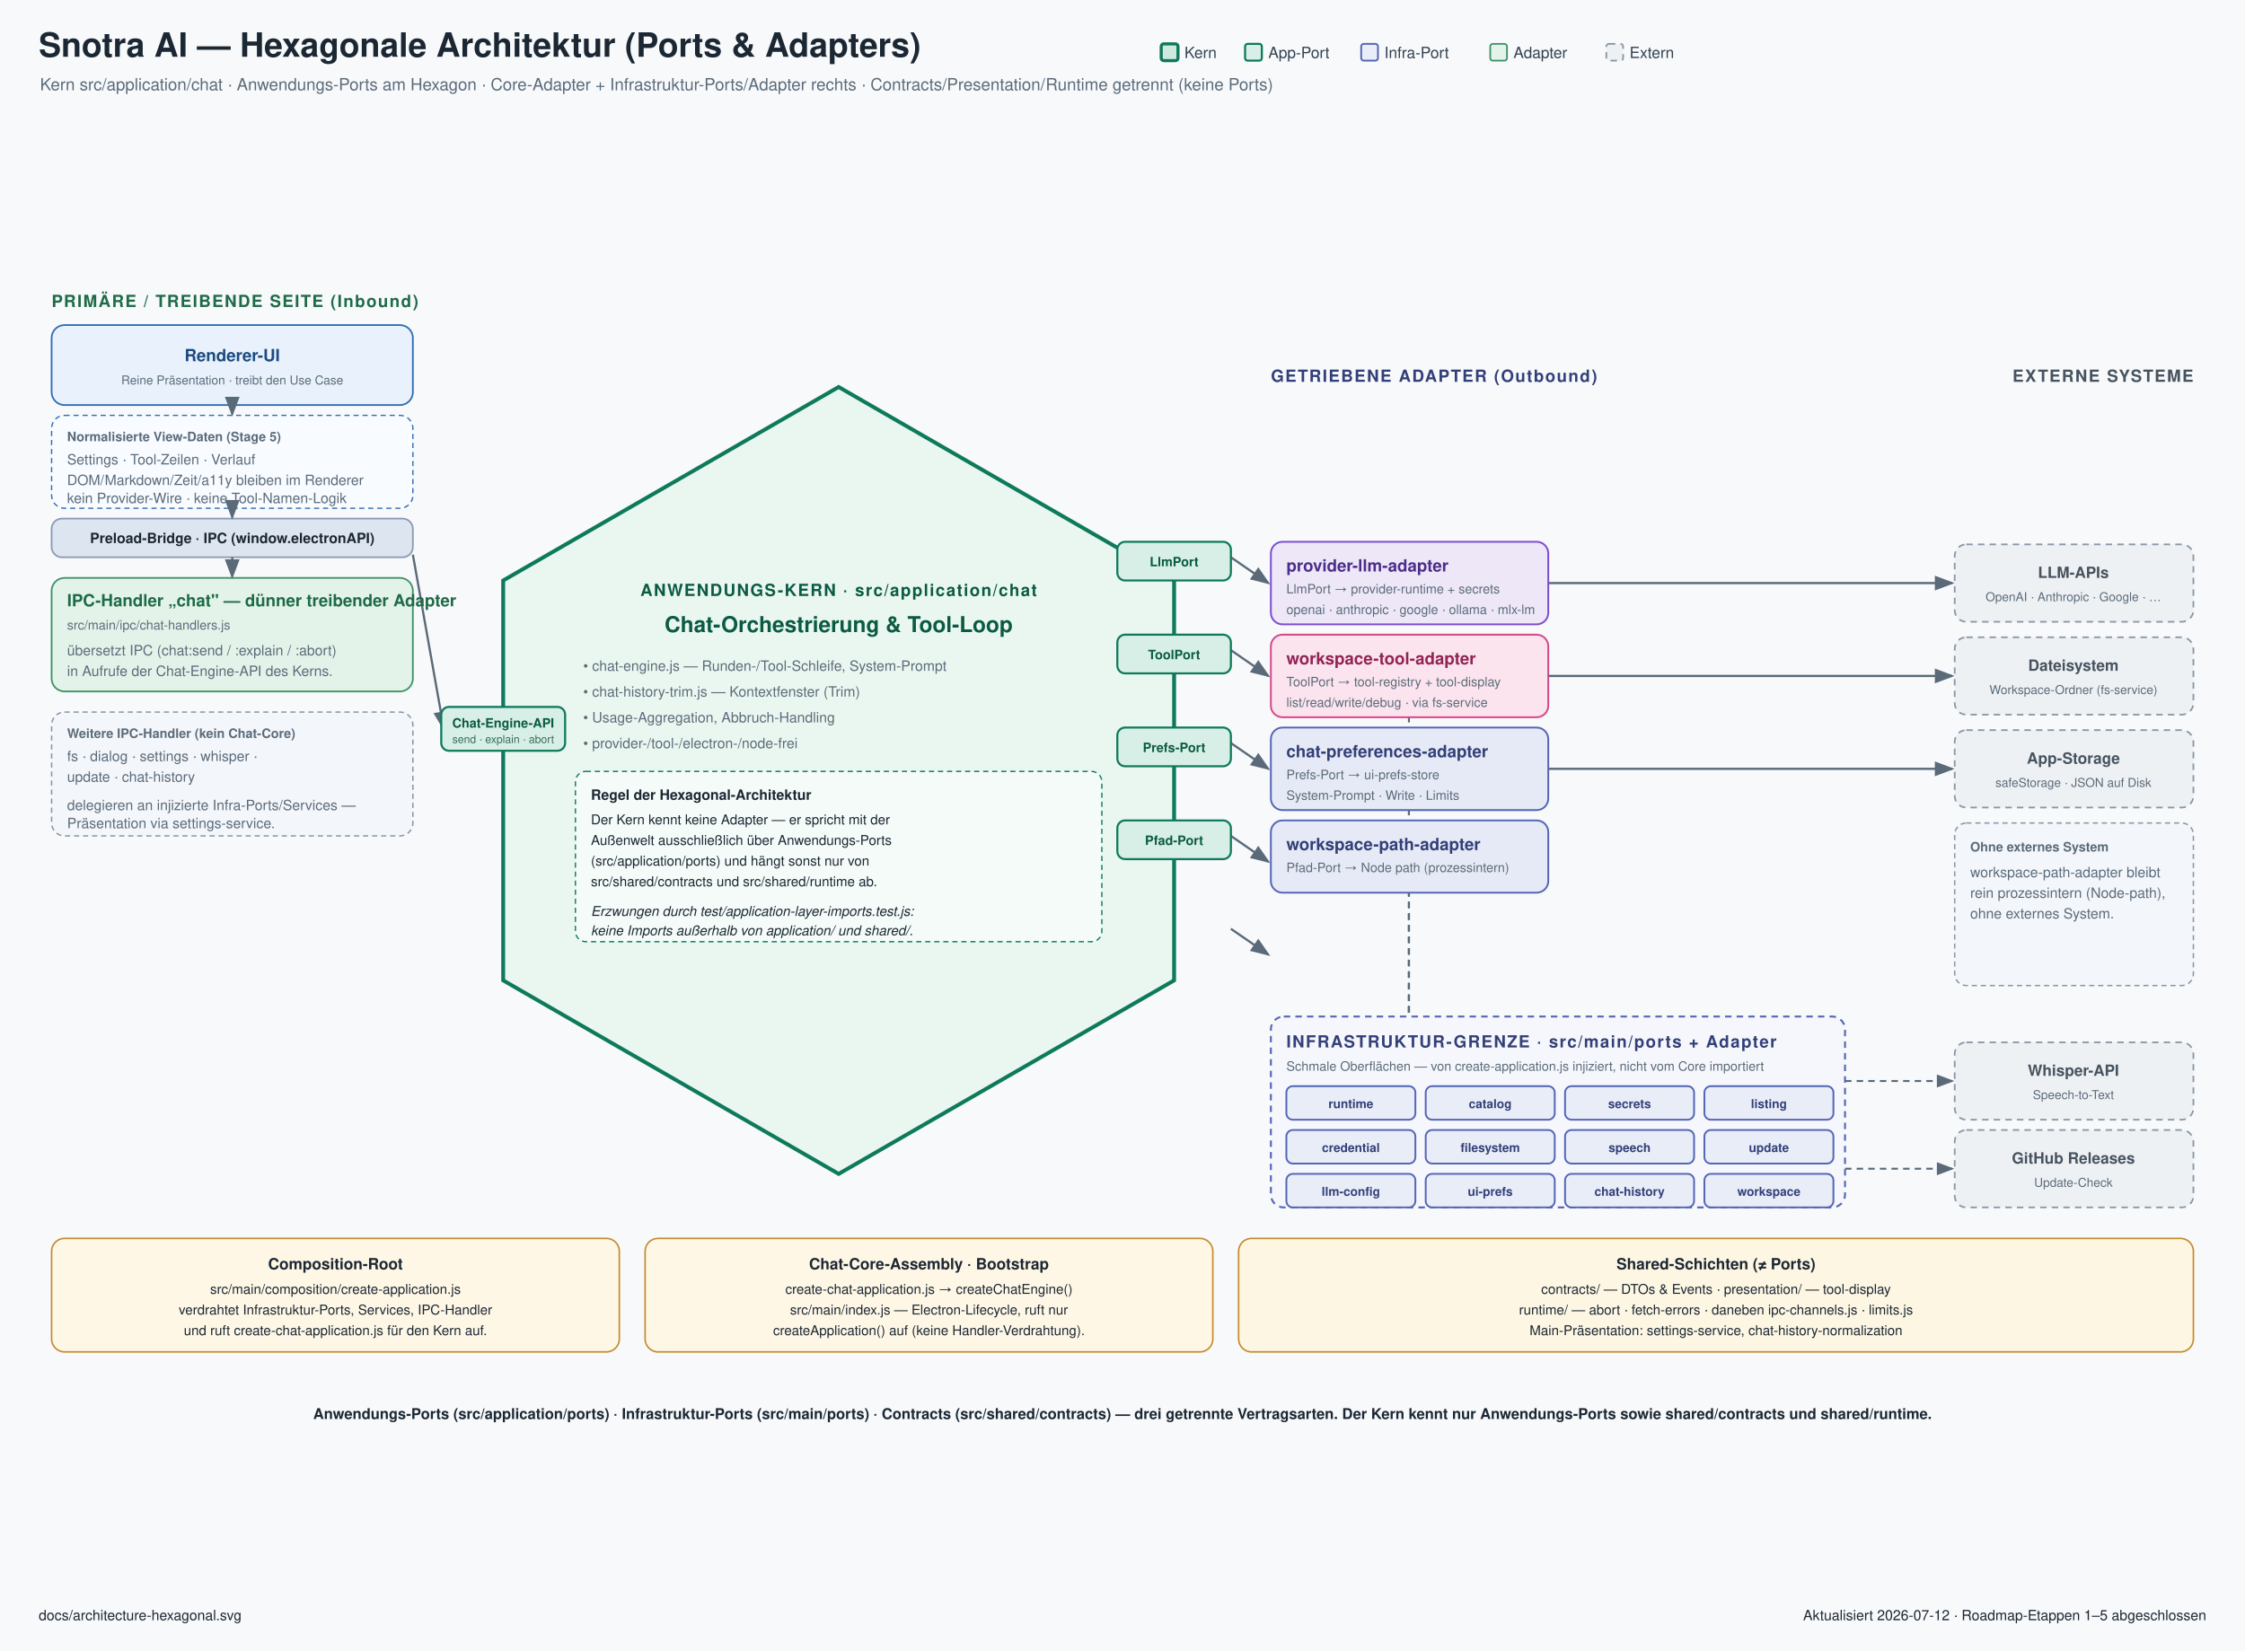
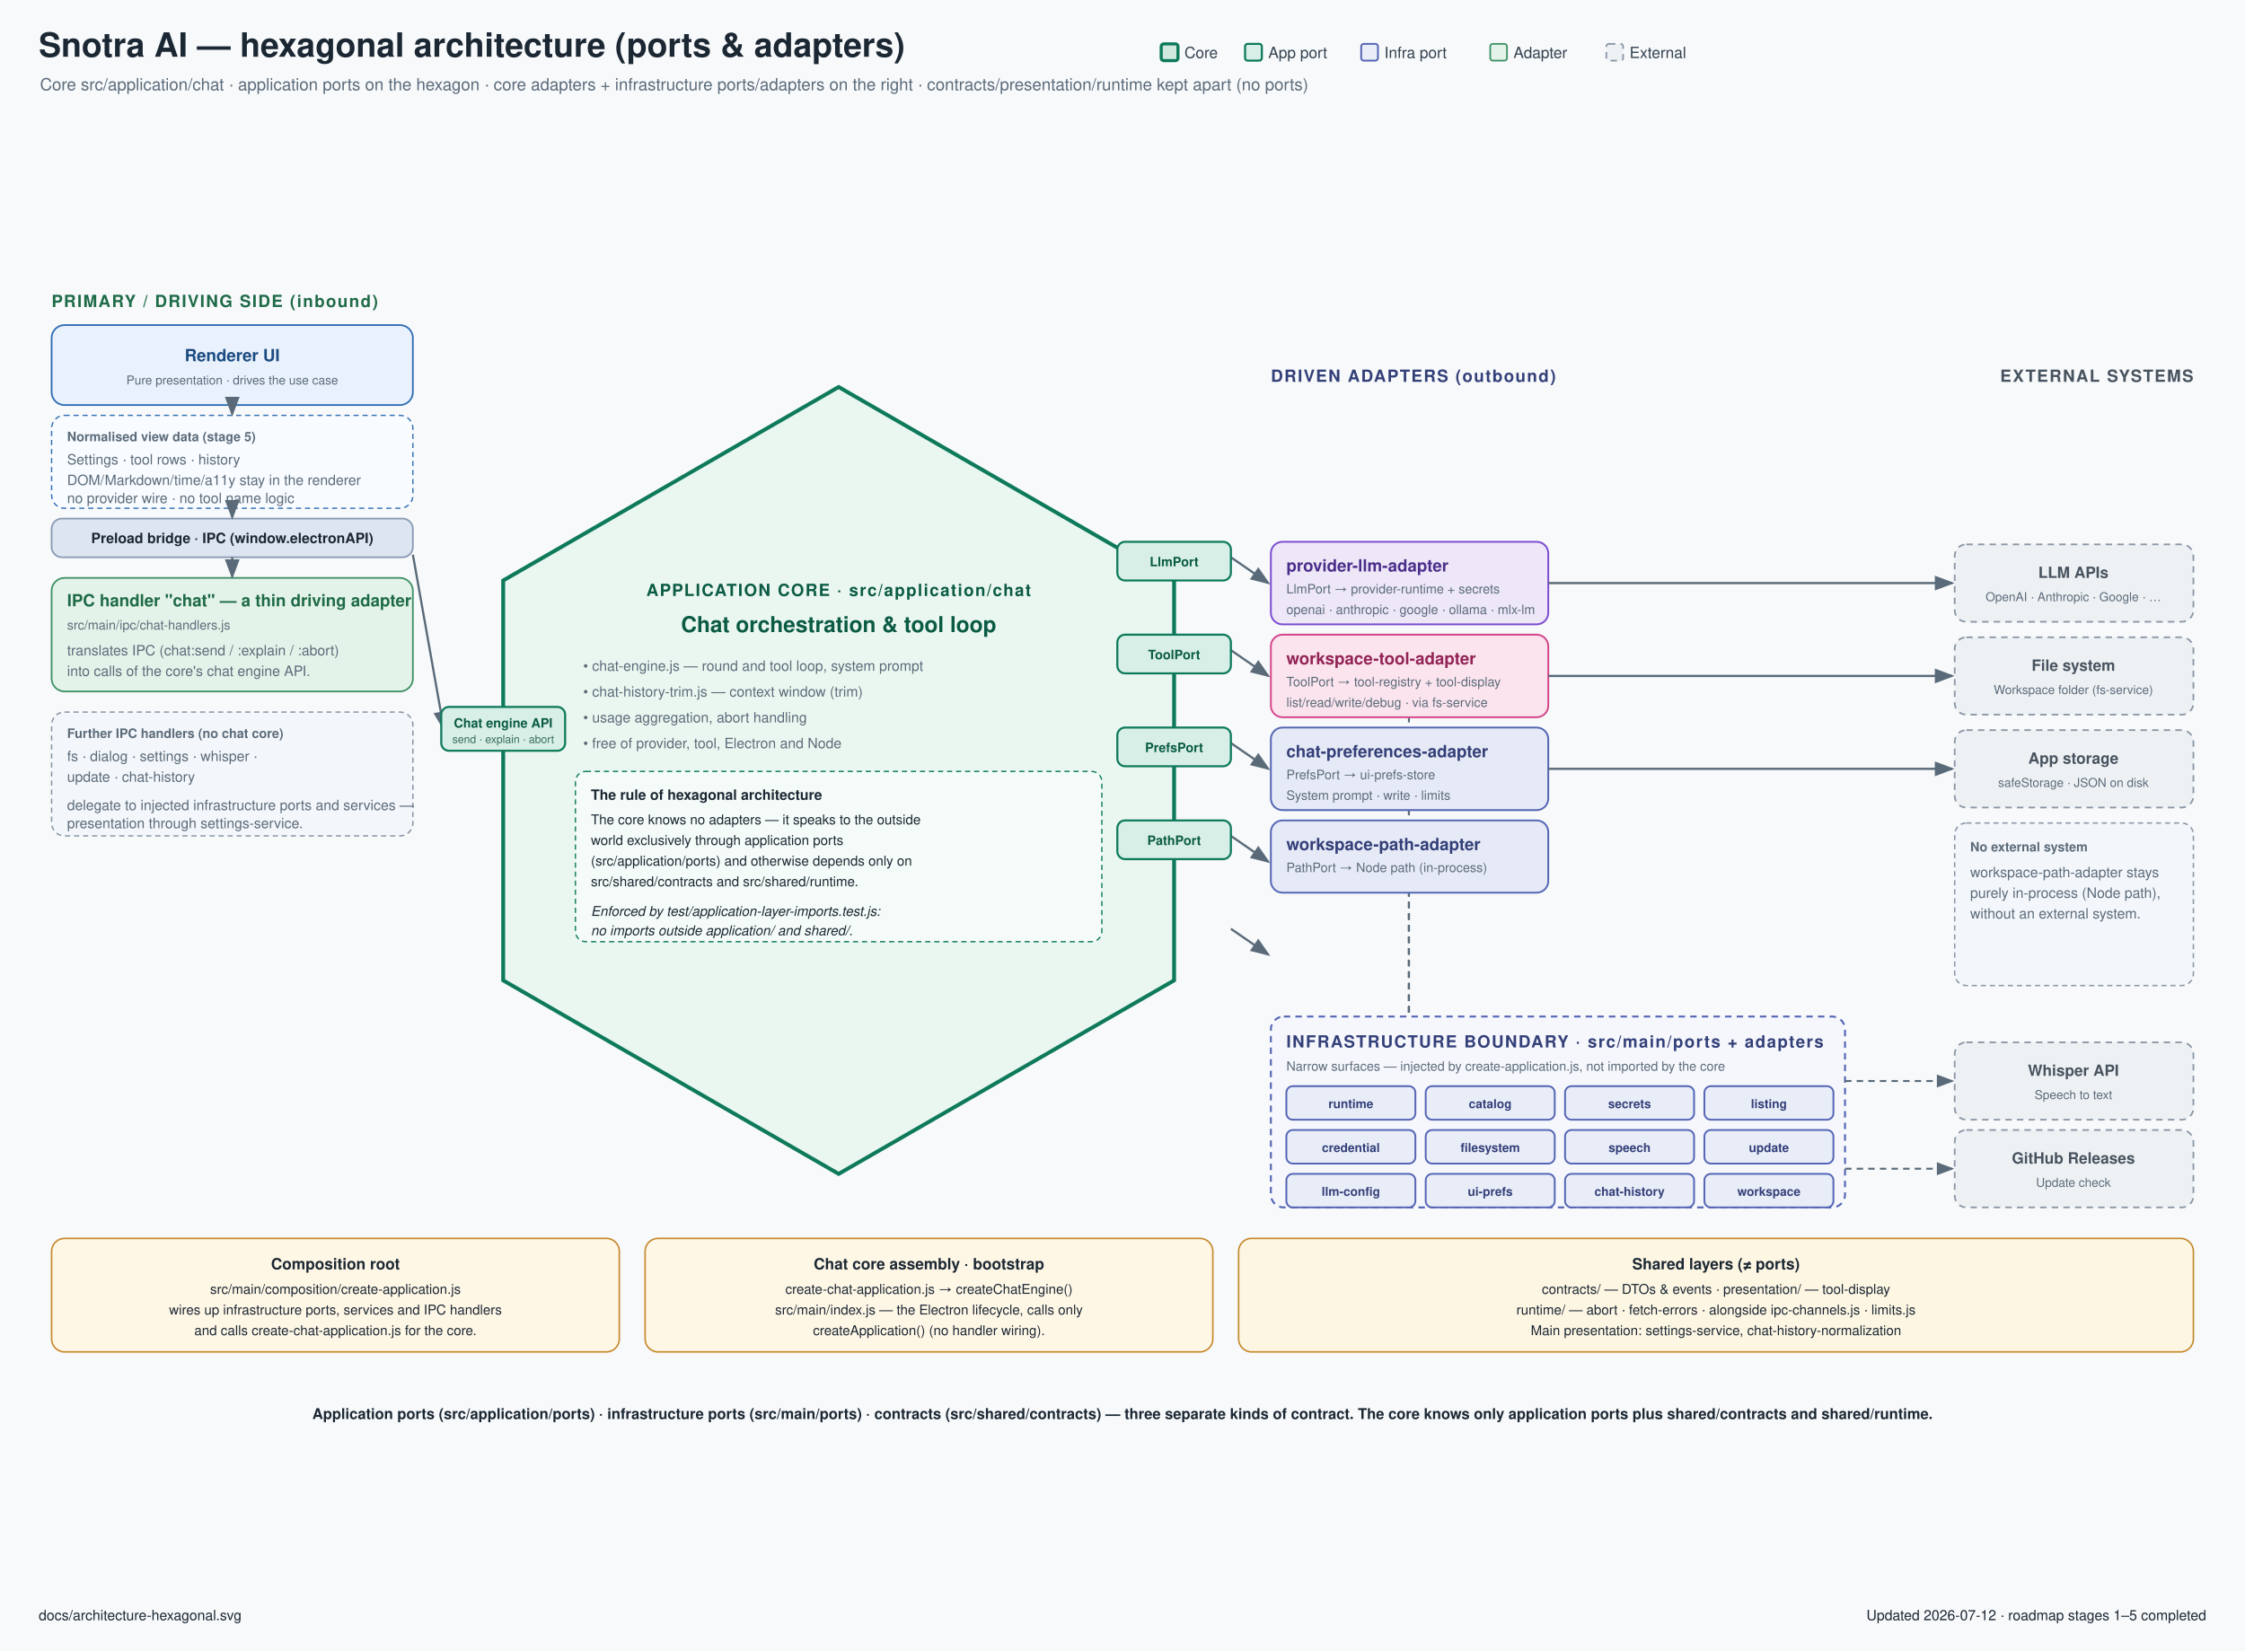
<svg xmlns="http://www.w3.org/2000/svg" viewBox="0 0 1740 1280" width="1740" height="1280" role="img" aria-labelledby="title desc" font-family="'Segoe UI', Helvetica, Arial, sans-serif">
  <defs>
    <marker id="ah" viewBox="0 0 8 6" markerWidth="9" markerHeight="7" refX="7" refY="3" orient="auto-start-reverse">
      <path d="M0,0 L8,3 L0,6 Z" fill="#5a6a78" />
    </marker>
    <style>
      text{fill:#1b2733}
      .t-title{font-size:26px;font-weight:700}
      .t-sub{font-size:13px;fill:#5b6b7a}
      .zlabel{font-size:13px;font-weight:700;letter-spacing:1px}
      .btitle{font-size:13px;font-weight:700}
      .bsub{font-size:10px;fill:#5b6b7a}
      .chip{font-size:12px;font-weight:600;text-anchor:middle}
      .chipsub{font-size:9.5px;fill:#5b6b7a;text-anchor:middle}
      .note{font-size:11px;fill:#5b6b7a}
      .arrlbl{font-size:10px;fill:#47535f;font-weight:600;text-anchor:middle}
      .portlbl{font-size:10px;font-weight:700;fill:#0b5b44;text-anchor:middle}
      .portsub{font-size:8.5px;fill:#356b58;text-anchor:middle}
      .iportlbl{font-size:9.5px;font-weight:700;fill:#333f78;text-anchor:middle}
      .legend{font-size:12px;fill:#33414f}
      .tt-ui{fill:#1c4b82}.tt-hand{fill:#1f6b47}.tt-prov{fill:#4b2e8a}
      .tt-tool{fill:#922456}.tt-svc{fill:#333f78}.tt-ext{fill:#47535f}
      .tt-core{fill:#0b5b44}.tt-contract{fill:#8a5a12}
      rect.ui{fill:#e8f1fc;stroke:#2f6db3;stroke-width:1.3}
      rect.hand{fill:#e3f3e9;stroke:#3e9266;stroke-width:1.3}
      rect.prov{fill:#ede7f8;stroke:#7c4dd1;stroke-width:1.4}
      rect.tool{fill:#fbe4ee;stroke:#d5478a;stroke-width:1.4}
      rect.svc{fill:#e6eaf6;stroke:#5566b5;stroke-width:1.4}
      rect.ext{fill:#eef1f4;stroke:#8a97a6;stroke-width:1.3;stroke-dasharray:5 4}
      rect.core{fill:#cfe9df;stroke:#0e7a5b;stroke-width:2.4}
      rect.preload{fill:#dde5f0;stroke:#8a9bb5;stroke-width:1.3}
      rect.port{fill:#d7efe6;stroke:#0e7a5b;stroke-width:1.6}
      rect.iport{fill:#e8edf8;stroke:#5566b5;stroke-width:1.4}
      .flow{stroke:#5a6a78;stroke-width:1.7;fill:none}
      .flow-d{stroke:#5a6a78;stroke-width:1.5;fill:none;stroke-dasharray:5 4}
      .hex{fill:#eaf7f0;stroke:#0e7a5b;stroke-width:3}
    </style>
  </defs>
  <rect x="0" y="0" width="1740" height="1280" fill="#f7f9fb" />
-   <text class="t-title" x="30" y="44">Snotra AI — Hexagonale Architektur (Ports &amp; Adapters)</text>
-   <text class="t-sub" x="31" y="70">Kern src/application/chat · Anwendungs-Ports am Hexagon · Core-Adapter + Infrastruktur-Ports/Adapter rechts · Contracts/Presentation/Runtime getrennt (keine Ports)</text>
+   <text class="t-title" x="30" y="44">Snotra AI — hexagonal architecture (ports &amp; adapters)</text>
+   <text class="t-sub" x="31" y="70">Core src/application/chat · application ports on the hexagon · core adapters + infrastructure ports/adapters on the right · contracts/presentation/runtime kept apart (no ports)</text>
  <g>
    <rect class="core" x="900" y="34" width="13" height="13" rx="2" />
-     <text class="legend" x="918" y="45">Kern</text>
+     <text class="legend" x="918" y="45">Core</text>
    <rect class="port" x="965" y="34" width="13" height="13" rx="2" />
-     <text class="legend" x="983" y="45">App-Port</text>
+     <text class="legend" x="983" y="45">App port</text>
    <rect class="iport" x="1055" y="34" width="13" height="13" rx="2" />
-     <text class="legend" x="1073" y="45">Infra-Port</text>
+     <text class="legend" x="1073" y="45">Infra port</text>
    <rect class="hand" x="1155" y="34" width="13" height="13" rx="2" />
    <text class="legend" x="1173" y="45">Adapter</text>
    <rect class="ext" x="1245" y="34" width="13" height="13" rx="2" />
-     <text class="legend" x="1263" y="45">Extern</text>
-   </g>
-   <text class="zlabel tt-hand" x="40" y="238">PRIMÄRE / TREIBENDE SEITE (Inbound)</text>
-   <text class="zlabel tt-svc" x="985" y="296">GETRIEBENE ADAPTER (Outbound)</text>
-   <text class="zlabel tt-ext" x="1700" y="296" text-anchor="end">EXTERNE SYSTEME</text>
+     <text class="legend" x="1263" y="45">External</text>
+   </g>
+   <text class="zlabel tt-hand" x="40" y="238">PRIMARY / DRIVING SIDE (inbound)</text>
+   <text class="zlabel tt-svc" x="985" y="296">DRIVEN ADAPTERS (outbound)</text>
+   <text class="zlabel tt-ext" x="1700" y="296" text-anchor="end">EXTERNAL SYSTEMS</text>
  <line class="flow" x1="954" y1="432" x2="983" y2="452" marker-end="url(#ah)" />
  <line class="flow" x1="954" y1="504" x2="983" y2="524" marker-end="url(#ah)" />
  <line class="flow" x1="954" y1="576" x2="983" y2="596" marker-end="url(#ah)" />
  <line class="flow" x1="954" y1="648" x2="983" y2="668" marker-end="url(#ah)" />
  <line class="flow" x1="954" y1="720" x2="983" y2="740" marker-end="url(#ah)" />
  <line class="flow-d" x1="1092" y1="492" x2="1092" y2="808" marker-end="url(#ah)" />
  <line class="flow-d" x1="1092" y1="564" x2="1092" y2="808" marker-end="url(#ah)" />
  <line class="flow-d" x1="1092" y1="636" x2="1092" y2="808" marker-end="url(#ah)" />
  <line class="flow-d" x1="1092" y1="708" x2="1092" y2="808" marker-end="url(#ah)" />
  <line class="flow-d" x1="1092" y1="780" x2="1092" y2="808" marker-end="url(#ah)" />
  <line class="flow" x1="320" y1="430" x2="344" y2="565" marker-end="url(#ah)" />
  <polygon class="hex" points="650,300 910,450 910,760 650,910 390,760 390,450" />
-   <text x="650" y="462" text-anchor="middle" class="zlabel tt-core">ANWENDUNGS-KERN · src/application/chat</text>
-   <text x="650" y="490" text-anchor="middle" font-size="17" font-weight="700" class="tt-core">Chat-Orchestrierung &amp; Tool-Loop</text>
-   <text class="note" x="452" y="520" fill="#204b3d">• chat-engine.js — Runden-/Tool-Schleife, System-Prompt</text>
-   <text class="note" x="452" y="540" fill="#204b3d">• chat-history-trim.js — Kontextfenster (Trim)</text>
-   <text class="note" x="452" y="560" fill="#204b3d">• Usage-Aggregation, Abbruch-Handling</text>
-   <text class="note" x="452" y="580" fill="#204b3d">• provider-/tool-/electron-/node-frei</text>
+   <text x="650" y="462" text-anchor="middle" class="zlabel tt-core">APPLICATION CORE · src/application/chat</text>
+   <text x="650" y="490" text-anchor="middle" font-size="17" font-weight="700" class="tt-core">Chat orchestration &amp; tool loop</text>
+   <text class="note" x="452" y="520" fill="#204b3d">• chat-engine.js — round and tool loop, system prompt</text>
+   <text class="note" x="452" y="540" fill="#204b3d">• chat-history-trim.js — context window (trim)</text>
+   <text class="note" x="452" y="560" fill="#204b3d">• usage aggregation, abort handling</text>
+   <text class="note" x="452" y="580" fill="#204b3d">• free of provider, tool, Electron and Node</text>
  <rect x="446" y="598" width="408" height="132" rx="8" fill="#f4fbf8" stroke="#0e7a5b" stroke-width="1" stroke-dasharray="4 3" />
-   <text x="458" y="620" font-size="11" font-weight="700" fill="#0b5b44">Regel der Hexagonal-Architektur</text>
-   <text x="458" y="639" font-size="10.5" fill="#356b58">Der Kern kennt keine Adapter — er spricht mit der</text>
-   <text x="458" y="655" font-size="10.5" fill="#356b58">Außenwelt ausschließlich über Anwendungs-Ports</text>
-   <text x="458" y="671" font-size="10.5" fill="#356b58">(src/application/ports) und hängt sonst nur von</text>
-   <text x="458" y="687" font-size="10.5" fill="#356b58">src/shared/contracts und src/shared/runtime ab.</text>
-   <text x="458" y="710" font-size="10.5" font-style="italic" fill="#0b5b44">Erzwungen durch test/application-layer-imports.test.js:</text>
-   <text x="458" y="725" font-size="10.5" font-style="italic" fill="#0b5b44">keine Imports außerhalb von application/ und shared/.</text>
+   <text x="458" y="620" font-size="11" font-weight="700" fill="#0b5b44">The rule of hexagonal architecture</text>
+   <text x="458" y="639" font-size="10.5" fill="#356b58">The core knows no adapters — it speaks to the outside</text>
+   <text x="458" y="655" font-size="10.5" fill="#356b58">world exclusively through application ports</text>
+   <text x="458" y="671" font-size="10.5" fill="#356b58">(src/application/ports) and otherwise depends only on</text>
+   <text x="458" y="687" font-size="10.5" fill="#356b58">src/shared/contracts and src/shared/runtime.</text>
+   <text x="458" y="710" font-size="10.5" font-style="italic" fill="#0b5b44">Enforced by test/application-layer-imports.test.js:</text>
+   <text x="458" y="725" font-size="10.5" font-style="italic" fill="#0b5b44">no imports outside application/ and shared/.</text>
  <rect class="port" x="342" y="548" width="96" height="34" rx="6" />
-   <text class="portlbl" x="390" y="564">Chat-Engine-API</text>
+   <text class="portlbl" x="390" y="564">Chat engine API</text>
  <text class="portsub" x="390" y="576">send · explain · abort</text>
  <rect class="port" x="866" y="420" width="88" height="30" rx="6" />
  <text class="portlbl" x="910" y="439">LlmPort</text>
  <rect class="port" x="866" y="492" width="88" height="30" rx="6" />
  <text class="portlbl" x="910" y="511">ToolPort</text>
  <rect class="port" x="866" y="564" width="88" height="30" rx="6" />
-   <text class="portlbl" x="910" y="583">Prefs-Port</text>
+   <text class="portlbl" x="910" y="583">PrefsPort</text>
  <rect class="port" x="866" y="636" width="88" height="30" rx="6" />
-   <text class="portlbl" x="910" y="655">Pfad-Port</text>
+   <text class="portlbl" x="910" y="655">PathPort</text>
  <rect class="ui" x="40" y="252" width="280" height="62" rx="10" />
-   <text class="btitle tt-ui" x="180" y="280" text-anchor="middle">Renderer-UI</text>
-   <text class="chipsub" x="180" y="298">Reine Präsentation · treibt den Use Case</text>
+   <text class="btitle tt-ui" x="180" y="280" text-anchor="middle">Renderer UI</text>
+   <text class="chipsub" x="180" y="298">Pure presentation · drives the use case</text>
  <rect x="40" y="322" width="280" height="72" rx="10" fill="#f8fbff" stroke="#2f6db3" stroke-width="1" stroke-dasharray="4 3" />
-   <text class="bsub" x="52" y="342" font-weight="700" fill="#1c4b82">Normalisierte View-Daten (Stage 5)</text>
-   <text class="note" x="52" y="360">Settings · Tool-Zeilen · Verlauf</text>
-   <text class="note" x="52" y="376">DOM/Markdown/Zeit/a11y bleiben im Renderer</text>
-   <text class="note" x="52" y="390">kein Provider-Wire · keine Tool-Namen-Logik</text>
+   <text class="bsub" x="52" y="342" font-weight="700" fill="#1c4b82">Normalised view data (stage 5)</text>
+   <text class="note" x="52" y="360">Settings · tool rows · history</text>
+   <text class="note" x="52" y="376">DOM/Markdown/time/a11y stay in the renderer</text>
+   <text class="note" x="52" y="390">no provider wire · no tool name logic</text>
  <rect class="preload" x="40" y="402" width="280" height="30" rx="8" />
-   <text x="180" y="421" text-anchor="middle" font-size="11" font-weight="600" fill="#1e2b3d">Preload-Bridge · IPC (window.electronAPI)</text>
+   <text x="180" y="421" text-anchor="middle" font-size="11" font-weight="600" fill="#1e2b3d">Preload bridge · IPC (window.electronAPI)</text>
  <rect class="hand" x="40" y="448" width="280" height="88" rx="10" fill="#eef7f1" />
-   <text class="btitle tt-hand" x="52" y="470">IPC-Handler „chat" — dünner treibender Adapter</text>
+   <text class="btitle tt-hand" x="52" y="470">IPC handler "chat" — a thin driving adapter</text>
  <text class="bsub" x="52" y="488">src/main/ipc/chat-handlers.js</text>
-   <text class="note" x="52" y="508">übersetzt IPC (chat:send / :explain / :abort)</text>
-   <text class="note" x="52" y="524">in Aufrufe der Chat-Engine-API des Kerns.</text>
+   <text class="note" x="52" y="508">translates IPC (chat:send / :explain / :abort)</text>
+   <text class="note" x="52" y="524">into calls of the core's chat engine API.</text>
  <rect x="40" y="552" width="280" height="96" rx="10" fill="#f3f6fa" stroke="#8a97a6" stroke-width="1.1" stroke-dasharray="4 3" />
-   <text class="bsub" x="52" y="572" font-weight="700" fill="#47535f">Weitere IPC-Handler (kein Chat-Core)</text>
+   <text class="bsub" x="52" y="572" font-weight="700" fill="#47535f">Further IPC handlers (no chat core)</text>
  <text class="note" x="52" y="590">fs · dialog · settings · whisper ·</text>
  <text class="note" x="52" y="606">update · chat-history</text>
-   <text class="note" x="52" y="628">delegieren an injizierte Infra-Ports/Services —</text>
-   <text class="note" x="52" y="642">Präsentation via settings-service.</text>
+   <text class="note" x="52" y="628">delegate to injected infrastructure ports and services —</text>
+   <text class="note" x="52" y="642">presentation through settings-service.</text>
  <line class="flow" x1="180" y1="314" x2="180" y2="321" marker-end="url(#ah)" />
  <line class="flow" x1="180" y1="394" x2="180" y2="401" marker-end="url(#ah)" />
  <line class="flow" x1="180" y1="432" x2="180" y2="447" marker-end="url(#ah)" />
  <rect class="prov" x="985" y="420" width="215" height="64" rx="9" />
  <text class="btitle tt-prov" x="997" y="443">provider-llm-adapter</text>
  <text class="bsub" x="997" y="460">LlmPort → provider-runtime + secrets</text>
  <text class="bsub" x="997" y="476">openai · anthropic · google · ollama · mlx-lm</text>
  <rect class="tool" x="985" y="492" width="215" height="64" rx="9" />
  <text class="btitle tt-tool" x="997" y="515">workspace-tool-adapter</text>
  <text class="bsub" x="997" y="532">ToolPort → tool-registry + tool-display</text>
  <text class="bsub" x="997" y="548">list/read/write/debug · via fs-service</text>
  <rect class="svc" x="985" y="564" width="215" height="64" rx="9" />
  <text class="btitle tt-svc" x="997" y="587">chat-preferences-adapter</text>
-   <text class="bsub" x="997" y="604">Prefs-Port → ui-prefs-store</text>
-   <text class="bsub" x="997" y="620">System-Prompt · Write · Limits</text>
+   <text class="bsub" x="997" y="604">PrefsPort → ui-prefs-store</text>
+   <text class="bsub" x="997" y="620">System prompt · write · limits</text>
  <rect class="svc" x="985" y="636" width="215" height="56" rx="9" />
  <text class="btitle tt-svc" x="997" y="659">workspace-path-adapter</text>
-   <text class="bsub" x="997" y="676">Pfad-Port → Node path (prozessintern)</text>
+   <text class="bsub" x="997" y="676">PathPort → Node path (in-process)</text>
  <line class="flow" x1="1200" y1="452" x2="1513" y2="452" marker-end="url(#ah)" />
  <line class="flow" x1="1200" y1="524" x2="1513" y2="524" marker-end="url(#ah)" />
  <line class="flow" x1="1200" y1="596" x2="1513" y2="596" marker-end="url(#ah)" />
  <rect x="985" y="788" width="445" height="148" rx="10" fill="#f5f7fc" stroke="#5566b5" stroke-width="1.5" stroke-dasharray="5 4" />
-   <text class="zlabel tt-svc" x="997" y="812">INFRASTRUKTUR-GRENZE · src/main/ports + Adapter</text>
-   <text class="bsub" x="997" y="830">Schmale Oberflächen — von create-application.js injiziert, nicht vom Core importiert</text>
+   <text class="zlabel tt-svc" x="997" y="812">INFRASTRUCTURE BOUNDARY · src/main/ports + adapters</text>
+   <text class="bsub" x="997" y="830">Narrow surfaces — injected by create-application.js, not imported by the core</text>
  <g>
    <rect class="iport" x="997" y="842" width="100" height="26" rx="5" />
    <text class="iportlbl" x="1047" y="859">runtime</text>
    <rect class="iport" x="1105" y="842" width="100" height="26" rx="5" />
    <text class="iportlbl" x="1155" y="859">catalog</text>
    <rect class="iport" x="1213" y="842" width="100" height="26" rx="5" />
    <text class="iportlbl" x="1263" y="859">secrets</text>
    <rect class="iport" x="1321" y="842" width="100" height="26" rx="5" />
    <text class="iportlbl" x="1371" y="859">listing</text>
  </g>
  <g>
    <rect class="iport" x="997" y="876" width="100" height="26" rx="5" />
    <text class="iportlbl" x="1047" y="893">credential</text>
    <rect class="iport" x="1105" y="876" width="100" height="26" rx="5" />
    <text class="iportlbl" x="1155" y="893">filesystem</text>
    <rect class="iport" x="1213" y="876" width="100" height="26" rx="5" />
    <text class="iportlbl" x="1263" y="893">speech</text>
    <rect class="iport" x="1321" y="876" width="100" height="26" rx="5" />
    <text class="iportlbl" x="1371" y="893">update</text>
  </g>
  <g>
    <rect class="iport" x="997" y="910" width="100" height="26" rx="5" />
    <text class="iportlbl" x="1047" y="927">llm-config</text>
    <rect class="iport" x="1105" y="910" width="100" height="26" rx="5" />
    <text class="iportlbl" x="1155" y="927">ui-prefs</text>
    <rect class="iport" x="1213" y="910" width="100" height="26" rx="5" />
    <text class="iportlbl" x="1263" y="927">chat-history</text>
    <rect class="iport" x="1321" y="910" width="100" height="26" rx="5" />
    <text class="iportlbl" x="1371" y="927">workspace</text>
  </g>
  <rect class="ext" x="1515" y="422" width="185" height="60" rx="9" />
-   <text class="chip tt-ext" x="1607" y="448">LLM-APIs</text>
+   <text class="chip tt-ext" x="1607" y="448">LLM APIs</text>
  <text class="chipsub" x="1607" y="466">OpenAI · Anthropic · Google · …</text>
  <rect class="ext" x="1515" y="494" width="185" height="60" rx="9" />
-   <text class="chip tt-ext" x="1607" y="520">Dateisystem</text>
-   <text class="chipsub" x="1607" y="538">Workspace-Ordner (fs-service)</text>
+   <text class="chip tt-ext" x="1607" y="520">File system</text>
+   <text class="chipsub" x="1607" y="538">Workspace folder (fs-service)</text>
  <rect class="ext" x="1515" y="566" width="185" height="60" rx="9" />
-   <text class="chip tt-ext" x="1607" y="592">App-Storage</text>
-   <text class="chipsub" x="1607" y="610">safeStorage · JSON auf Disk</text>
+   <text class="chip tt-ext" x="1607" y="592">App storage</text>
+   <text class="chipsub" x="1607" y="610">safeStorage · JSON on disk</text>
  <rect x="1515" y="638" width="185" height="126" rx="9" fill="#f3f6fa" stroke="#8a97a6" stroke-width="1.1" stroke-dasharray="4 3" />
-   <text class="bsub" x="1527" y="660" font-weight="700" fill="#47535f">Ohne externes System</text>
-   <text class="note" x="1527" y="680">workspace-path-adapter bleibt</text>
-   <text class="note" x="1527" y="696">rein prozessintern (Node-path),</text>
-   <text class="note" x="1527" y="712">ohne externes System.</text>
+   <text class="bsub" x="1527" y="660" font-weight="700" fill="#47535f">No external system</text>
+   <text class="note" x="1527" y="680">workspace-path-adapter stays</text>
+   <text class="note" x="1527" y="696">purely in-process (Node path),</text>
+   <text class="note" x="1527" y="712">without an external system.</text>
  <rect class="ext" x="1515" y="808" width="185" height="60" rx="9" />
-   <text class="chip tt-ext" x="1607" y="834">Whisper-API</text>
-   <text class="chipsub" x="1607" y="852">Speech-to-Text</text>
+   <text class="chip tt-ext" x="1607" y="834">Whisper API</text>
+   <text class="chipsub" x="1607" y="852">Speech to text</text>
  <rect class="ext" x="1515" y="876" width="185" height="60" rx="9" />
  <text class="chip tt-ext" x="1607" y="902">GitHub Releases</text>
-   <text class="chipsub" x="1607" y="920">Update-Check</text>
+   <text class="chipsub" x="1607" y="920">Update check</text>
  <line class="flow-d" x1="1430" y1="838" x2="1513" y2="838" marker-end="url(#ah)" />
  <line class="flow-d" x1="1430" y1="906" x2="1513" y2="906" marker-end="url(#ah)" />
  <rect x="40" y="960" width="440" height="88" rx="10" fill="#fff7e6" stroke="#c68a2e" stroke-width="1.2" />
-   <text x="260" y="984" text-anchor="middle" font-size="12" font-weight="700" fill="#8a5a12">Composition-Root</text>
+   <text x="260" y="984" text-anchor="middle" font-size="12" font-weight="700" fill="#8a5a12">Composition root</text>
  <text x="260" y="1003" text-anchor="middle" font-size="10.5" fill="#8a5a12">src/main/composition/create-application.js</text>
-   <text x="260" y="1019" text-anchor="middle" font-size="10.5" fill="#8a5a12">verdrahtet Infrastruktur-Ports, Services, IPC-Handler</text>
-   <text x="260" y="1035" text-anchor="middle" font-size="10.5" fill="#8a5a12">und ruft create-chat-application.js für den Kern auf.</text>
+   <text x="260" y="1019" text-anchor="middle" font-size="10.5" fill="#8a5a12">wires up infrastructure ports, services and IPC handlers</text>
+   <text x="260" y="1035" text-anchor="middle" font-size="10.5" fill="#8a5a12">and calls create-chat-application.js for the core.</text>
  <rect x="500" y="960" width="440" height="88" rx="10" fill="#fff7e6" stroke="#c68a2e" stroke-width="1.2" />
-   <text x="720" y="984" text-anchor="middle" font-size="12" font-weight="700" fill="#8a5a12">Chat-Core-Assembly · Bootstrap</text>
+   <text x="720" y="984" text-anchor="middle" font-size="12" font-weight="700" fill="#8a5a12">Chat core assembly · bootstrap</text>
  <text x="720" y="1003" text-anchor="middle" font-size="10.5" fill="#8a5a12">create-chat-application.js → createChatEngine()</text>
-   <text x="720" y="1019" text-anchor="middle" font-size="10.5" fill="#8a5a12">src/main/index.js — Electron-Lifecycle, ruft nur</text>
-   <text x="720" y="1035" text-anchor="middle" font-size="10.5" fill="#8a5a12">createApplication() auf (keine Handler-Verdrahtung).</text>
+   <text x="720" y="1019" text-anchor="middle" font-size="10.5" fill="#8a5a12">src/main/index.js — the Electron lifecycle, calls only</text>
+   <text x="720" y="1035" text-anchor="middle" font-size="10.5" fill="#8a5a12">createApplication() (no handler wiring).</text>
  <rect x="960" y="960" width="740" height="88" rx="10" fill="#fdf6e3" stroke="#c68a2e" stroke-width="1.2" />
-   <text x="1330" y="984" text-anchor="middle" font-size="12" font-weight="700" fill="#8a5a12">Shared-Schichten (≠ Ports)</text>
-   <text x="1330" y="1003" text-anchor="middle" font-size="10.5" fill="#8a5a12">contracts/ — DTOs &amp; Events · presentation/ — tool-display</text>
-   <text x="1330" y="1019" text-anchor="middle" font-size="10.5" fill="#8a5a12">runtime/ — abort · fetch-errors · daneben ipc-channels.js · limits.js</text>
-   <text x="1330" y="1035" text-anchor="middle" font-size="10.5" fill="#8a5a12">Main-Präsentation: settings-service, chat-history-normalization</text>
-   <text x="870" y="1100" text-anchor="middle" font-size="11.5" font-weight="600" fill="#8a5a12">Anwendungs-Ports (src/application/ports) · Infrastruktur-Ports (src/main/ports) · Contracts (src/shared/contracts) — drei getrennte Vertragsarten. Der Kern kennt nur Anwendungs-Ports sowie shared/contracts und shared/runtime.</text>
+   <text x="1330" y="984" text-anchor="middle" font-size="12" font-weight="700" fill="#8a5a12">Shared layers (≠ ports)</text>
+   <text x="1330" y="1003" text-anchor="middle" font-size="10.5" fill="#8a5a12">contracts/ — DTOs &amp; events · presentation/ — tool-display</text>
+   <text x="1330" y="1019" text-anchor="middle" font-size="10.5" fill="#8a5a12">runtime/ — abort · fetch-errors · alongside ipc-channels.js · limits.js</text>
+   <text x="1330" y="1035" text-anchor="middle" font-size="10.5" fill="#8a5a12">Main presentation: settings-service, chat-history-normalization</text>
+   <text x="870" y="1100" text-anchor="middle" font-size="11.5" font-weight="600" fill="#8a5a12">Application ports (src/application/ports) · infrastructure ports (src/main/ports) · contracts (src/shared/contracts) — three separate kinds of contract. The core knows only application ports plus shared/contracts and shared/runtime.</text>
  <text x="30" y="1256" font-size="11" fill="#8a97a6">docs/architecture-hexagonal.svg</text>
-   <text x="1710" y="1256" text-anchor="end" font-size="11" fill="#8a97a6">Aktualisiert 2026-07-12 · Roadmap-Etappen 1–5 abgeschlossen</text>
+   <text x="1710" y="1256" text-anchor="end" font-size="11" fill="#8a97a6">Updated 2026-07-12 · roadmap stages 1–5 completed</text>
</svg>
